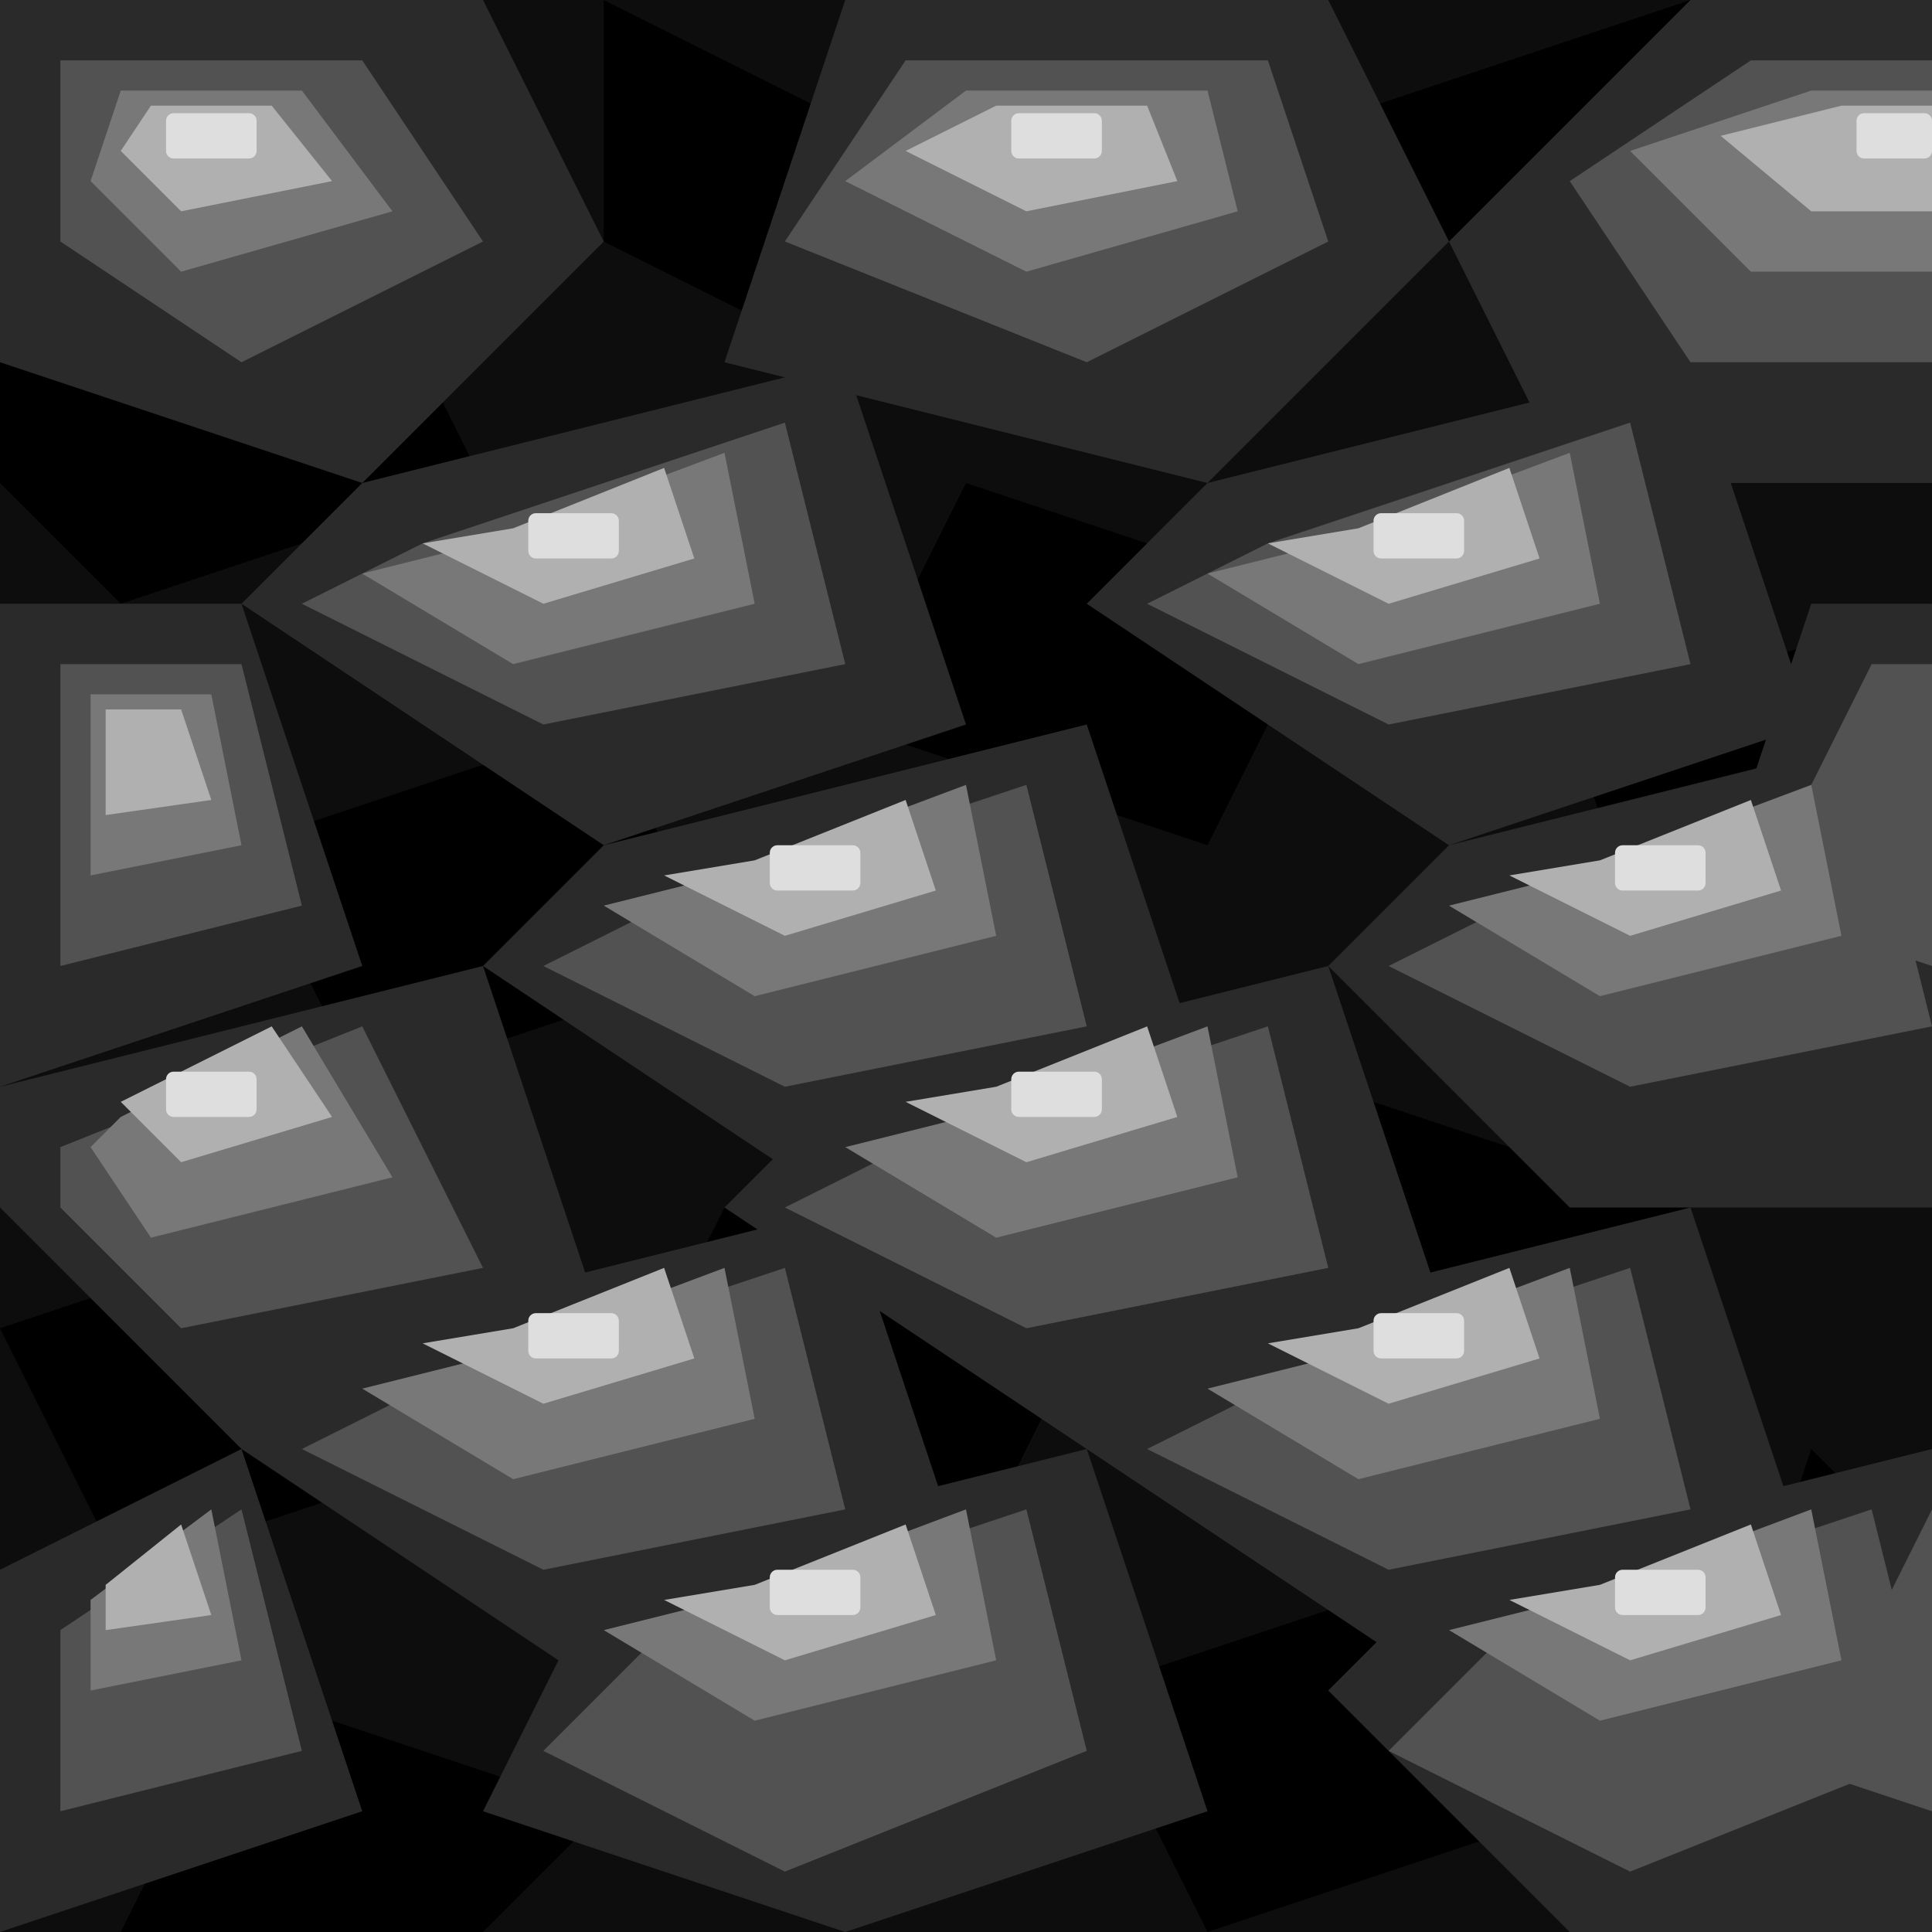
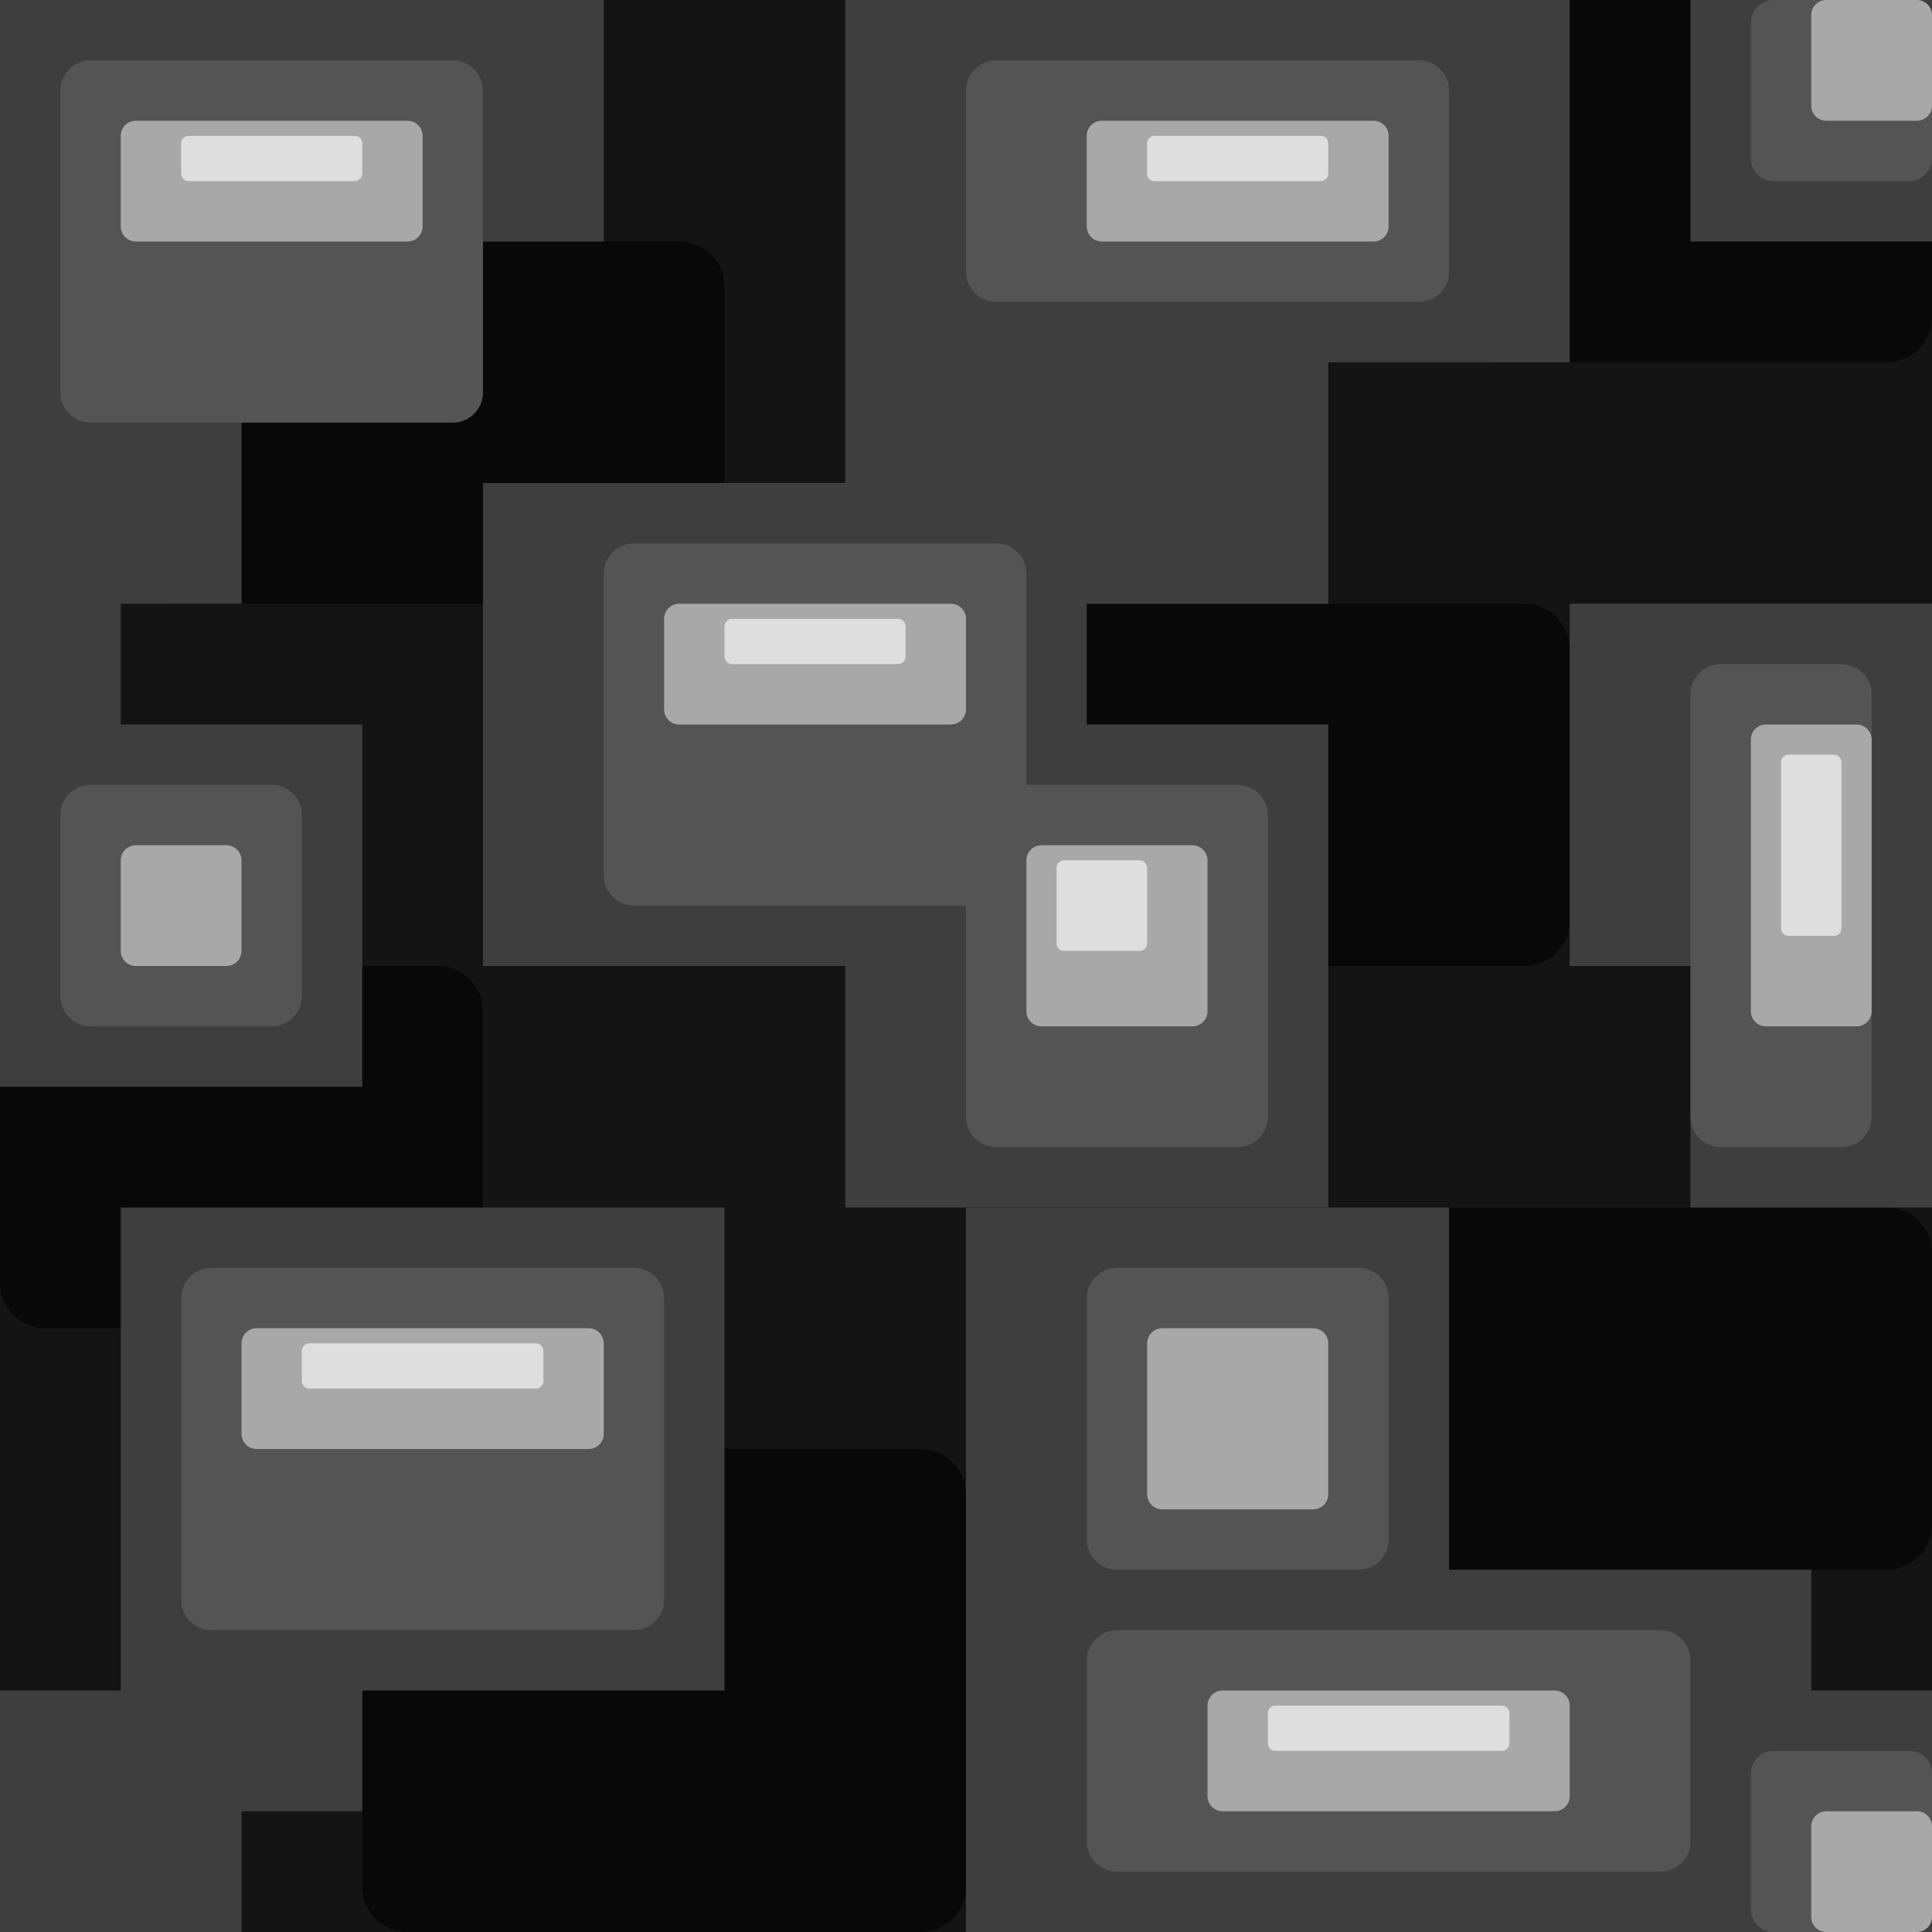
<svg xmlns="http://www.w3.org/2000/svg" viewBox="0 0 512 512" width="512" height="512">
-   <defs>
-     
-     
-     
-     
-     
-     
-     
-     
-   </defs>
-   <rect width="512" height="512" fill="#0d0d0d" />
-   <g fill="#000000">
-     <polygon points="0,64 96,64 128,128 32,160 0,128" />
-     <polygon points="160,0 224,32 224,96 160,64" />
-     <polygon points="352,32 448,0 480,64 416,96" />
-     <polygon points="64,224 160,192 192,256 96,288" />
-     <polygon points="256,128 352,160 320,224 224,192" />
-     <polygon points="416,192 512,160 512,256 448,288" />
-     <polygon points="0,352 96,320 128,384 32,416" />
-     <polygon points="192,320 288,352 256,416 160,384" />
-     <polygon points="352,288 448,320 416,384 320,352" />
-     <polygon points="64,448 160,480 128,512 32,512" />
-     <polygon points="288,448 384,416 416,480 320,512" />
-     <polygon points="480,384 512,416 512,512 448,480" />
-     <polygon points="480,0 512,0 512,64 448,32" />
+   <rect width="512" height="512" fill="#141414" />
+   <g fill="#080808">
+     <rect x="32" y="64" width="160" height="96" rx="12" />
+     <rect x="0" y="256" width="128" height="96" rx="12" />
+     <rect x="384" y="0" width="128" height="96" rx="12" />
+     <rect x="256" y="160" width="160" height="96" rx="12" />
+     <rect x="320" y="320" width="192" height="96" rx="12" />
+     <rect x="96" y="384" width="160" height="128" rx="12" />
  </g>
-   <g fill="#2a2a2a">
-     <polygon points="0,0 128,0 160,64 96,128 0,96" />
-     <polygon points="224,0 352,0 384,64 320,128 192,96" />
-     <polygon points="448,0 512,0 512,128 416,128 384,64" />
-     <polygon points="96,128 224,96 256,192 160,224 64,160" />
-     <polygon points="320,128 448,96 480,192 384,224 288,160" />
-     <polygon points="0,160 64,160 96,256 0,288" />
-     <polygon points="480,160 512,160 512,288 448,256" />
-     <polygon points="160,224 288,192 320,288 224,320 128,256" />
-     <polygon points="384,224 512,192 512,320 416,320 352,256" />
-     <polygon points="0,288 128,256 160,352 64,384 0,320" />
-     <polygon points="224,288 352,256 384,352 288,384 192,320" />
-     <polygon points="96,352 224,320 256,416 160,448 64,384" />
-     <polygon points="320,352 448,320 480,416 384,448 288,384" />
-     <polygon points="0,416 64,384 96,480 0,512" />
-     <polygon points="480,416 512,416 512,512 448,480" />
-     <polygon points="160,416 288,384 320,480 224,512 128,480" />
-     <polygon points="384,416 512,384 512,512 416,512 352,448" />
+   <g fill="#3e3e3e">
+     <path d="M 0 0 L 160 0 L 160 64 L 64 64 L 64 160 L 0 160 Z" />
+     <path d="M 0 448 L 64 448 L 64 512 L 0 512 Z" />
+     <path d="M 448 448 L 512 448 L 512 512 L 448 512 Z" />
+     <path d="M 448 0 L 512 0 L 512 64 L 448 64 Z" />
+     <path d="M 224 0 L 416 0 L 416 96 L 352 96 L 352 160 L 224 160 Z" />
+     <path d="M 128 128 L 288 128 L 288 192 L 352 192 L 352 320 L 224 320 L 224 256 L 128 256 Z" />
+     <path d="M 0 192 L 96 192 L 96 288 L 0 288 Z" />
+     <path d="M 416 160 L 512 160 L 512 320 L 448 320 L 448 256 L 416 256 Z" />
+     <path d="M 0 160 L 32 160 L 32 256 L 0 256 Z" />
+     <path d="M 32 320 L 192 320 L 192 448 L 96 448 L 96 480 L 32 480 Z" />
+     <path d="M 256 320 L 384 320 L 384 416 L 480 416 L 480 512 L 256 512 Z" />
  </g>
-   <g fill="#525252">
-     <polygon points="16,16 96,16 128,64 64,96 16,64" />
-     <polygon points="240,16 336,16 352,64 288,96 208,64" />
-     <polygon points="464,16 512,16 512,96 448,96 416,48" />
-     <polygon points="112,144 208,112 224,176 144,192 80,160" />
-     <polygon points="336,144 432,112 448,176 368,192 304,160" />
-     <polygon points="16,176 64,176 80,240 16,256" />
-     <polygon points="496,176 512,176 512,256 464,240" />
-     <polygon points="176,240 272,208 288,272 208,288 144,256" />
-     <polygon points="400,240 496,208 512,272 432,288 368,256" />
-     <polygon points="16,304 96,272 128,336 48,352 16,320" />
-     <polygon points="240,304 336,272 352,336 272,352 208,320" />
-     <polygon points="112,368 208,336 224,400 144,416 80,384" />
-     <polygon points="336,368 432,336 448,400 368,416 304,384" />
-     <polygon points="16,432 64,400 80,464 16,480" />
-     <polygon points="496,432 512,400 512,480 464,464" />
-     <polygon points="176,432 272,400 288,464 208,496 144,464" />
-     <polygon points="400,432 496,400 512,464 432,496 368,464" />
+   <g fill="#545454">
+     <rect x="16" y="16" width="112" height="96" rx="8" />
+     <rect x="256" y="16" width="128" height="64" rx="8" />
+     <rect x="160" y="144" width="112" height="96" rx="8" />
+     <rect x="256" y="208" width="80" height="96" rx="8" />
+     <rect x="16" y="208" width="64" height="64" rx="8" />
+     <rect x="448" y="176" width="48" height="128" rx="8" />
+     <rect x="48" y="336" width="128" height="96" rx="8" />
+     <rect x="288" y="336" width="80" height="80" rx="8" />
+     <rect x="288" y="432" width="160" height="64" rx="8" />
+     <rect x="464" y="464" width="48" height="48" rx="6" />
+     <rect x="464" y="0" width="48" height="48" rx="6" />
  </g>
-   <g fill="#787878">
-     <polygon points="32,24 80,24 104,56 48,72 24,48" />
-     <polygon points="256,24 320,24 328,56 272,72 224,48" />
-     <polygon points="480,24 512,24 512,72 464,72 432,40" />
-     <polygon points="128,144 192,120 200,160 136,176 96,152" />
-     <polygon points="352,144 416,120 424,160 360,176 320,152" />
-     <polygon points="24,184 56,184 64,224 24,232" />
-     <polygon points="192,232 256,208 264,248 200,264 160,240" />
-     <polygon points="416,232 480,208 488,248 424,264 384,240" />
-     <polygon points="32,296 80,272 104,312 40,328 24,304" />
-     <polygon points="256,296 320,272 328,312 264,328 224,304" />
-     <polygon points="128,360 192,336 200,376 136,392 96,368" />
-     <polygon points="352,360 416,336 424,376 360,392 320,368" />
-     <polygon points="24,424 56,400 64,440 24,448" />
-     <polygon points="192,424 256,400 264,440 200,456 160,432" />
-     <polygon points="416,424 480,400 488,440 424,456 384,432" />
-   </g>
-   <g fill="#b0b0b0">
-     <polygon points="40,28 72,28 88,48 48,56 32,40" />
-     <polygon points="264,28 304,28 312,48 272,56 240,40" />
-     <polygon points="488,28 512,28 512,56 480,56 456,36" />
-     <polygon points="136,140 176,124 184,148 144,160 112,144" />
-     <polygon points="360,140 400,124 408,148 368,160 336,144" />
-     <polygon points="28,188 48,188 56,212 28,216" />
-     <polygon points="200,228 240,212 248,236 208,248 176,232" />
-     <polygon points="424,228 464,212 472,236 432,248 400,232" />
-     <polygon points="40,288 72,272 88,296 48,308 32,292" />
-     <polygon points="264,288 304,272 312,296 272,308 240,292" />
-     <polygon points="136,352 176,336 184,360 144,372 112,356" />
-     <polygon points="360,352 400,336 408,360 368,372 336,356" />
-     <polygon points="28,420 48,404 56,428 28,432" />
-     <polygon points="200,420 240,404 248,428 208,440 176,424" />
-     <polygon points="424,420 464,404 472,428 432,440 400,424" />
+   <g fill="#a8a8a8">
+     <rect x="32" y="32" width="80" height="32" rx="4" />
+     <rect x="288" y="32" width="80" height="32" rx="4" />
+     <rect x="176" y="160" width="80" height="32" rx="4" />
+     <rect x="272" y="224" width="48" height="48" rx="4" />
+     <rect x="32" y="224" width="32" height="32" rx="4" />
+     <rect x="464" y="192" width="32" height="80" rx="4" />
+     <rect x="64" y="352" width="96" height="32" rx="4" />
+     <rect x="304" y="352" width="48" height="48" rx="4" />
+     <rect x="320" y="448" width="96" height="32" rx="4" />
+     <rect x="480" y="480" width="32" height="32" rx="4" />
+     <rect x="480" y="0" width="32" height="32" rx="4" />
  </g>
  <g fill="#dedede">
-     <rect x="44" y="30" width="24" height="12" rx="2" />
-     <rect x="268" y="30" width="24" height="12" rx="2" />
-     <rect x="492" y="30" width="20" height="12" rx="2" />
-     <rect x="140" y="136" width="24" height="12" rx="2" />
-     <rect x="364" y="136" width="24" height="12" rx="2" />
-     <rect x="204" y="224" width="24" height="12" rx="2" />
-     <rect x="428" y="224" width="24" height="12" rx="2" />
-     <rect x="44" y="284" width="24" height="12" rx="2" />
-     <rect x="268" y="284" width="24" height="12" rx="2" />
-     <rect x="140" y="348" width="24" height="12" rx="2" />
-     <rect x="364" y="348" width="24" height="12" rx="2" />
-     <rect x="204" y="416" width="24" height="12" rx="2" />
-     <rect x="428" y="416" width="24" height="12" rx="2" />
+     <rect x="48" y="36" width="48" height="12" rx="2" />
+     <rect x="304" y="36" width="48" height="12" rx="2" />
+     <rect x="192" y="164" width="48" height="12" rx="2" />
+     <rect x="280" y="228" width="24" height="24" rx="2" />
+     <rect x="472" y="200" width="16" height="48" rx="2" />
+     <rect x="80" y="356" width="64" height="12" rx="2" />
+     <rect x="336" y="452" width="64" height="12" rx="2" />
  </g>
</svg>
